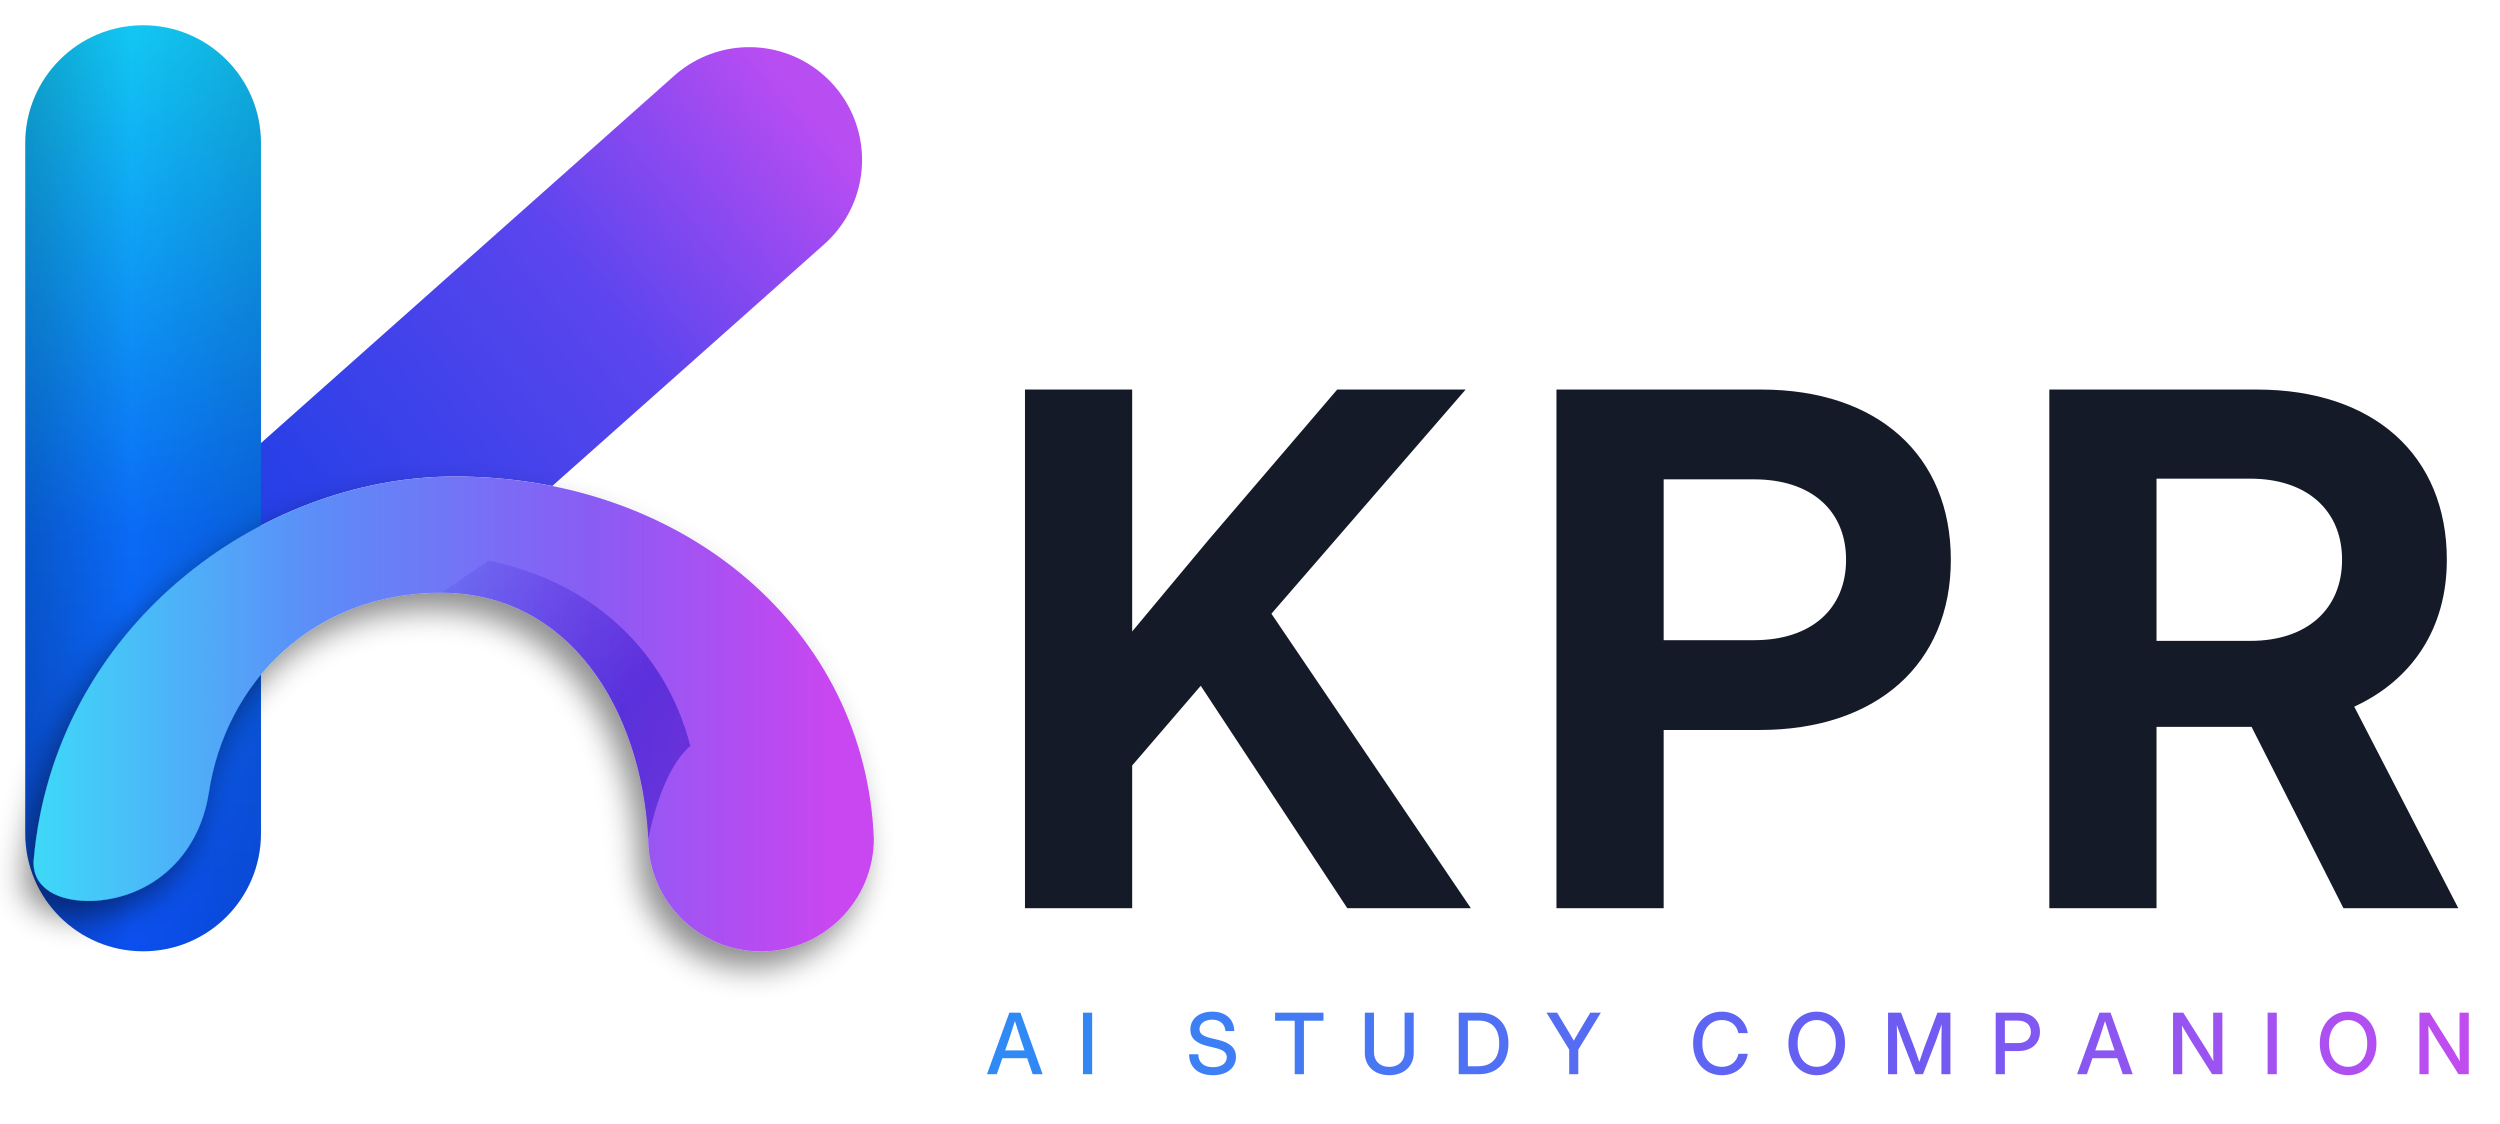
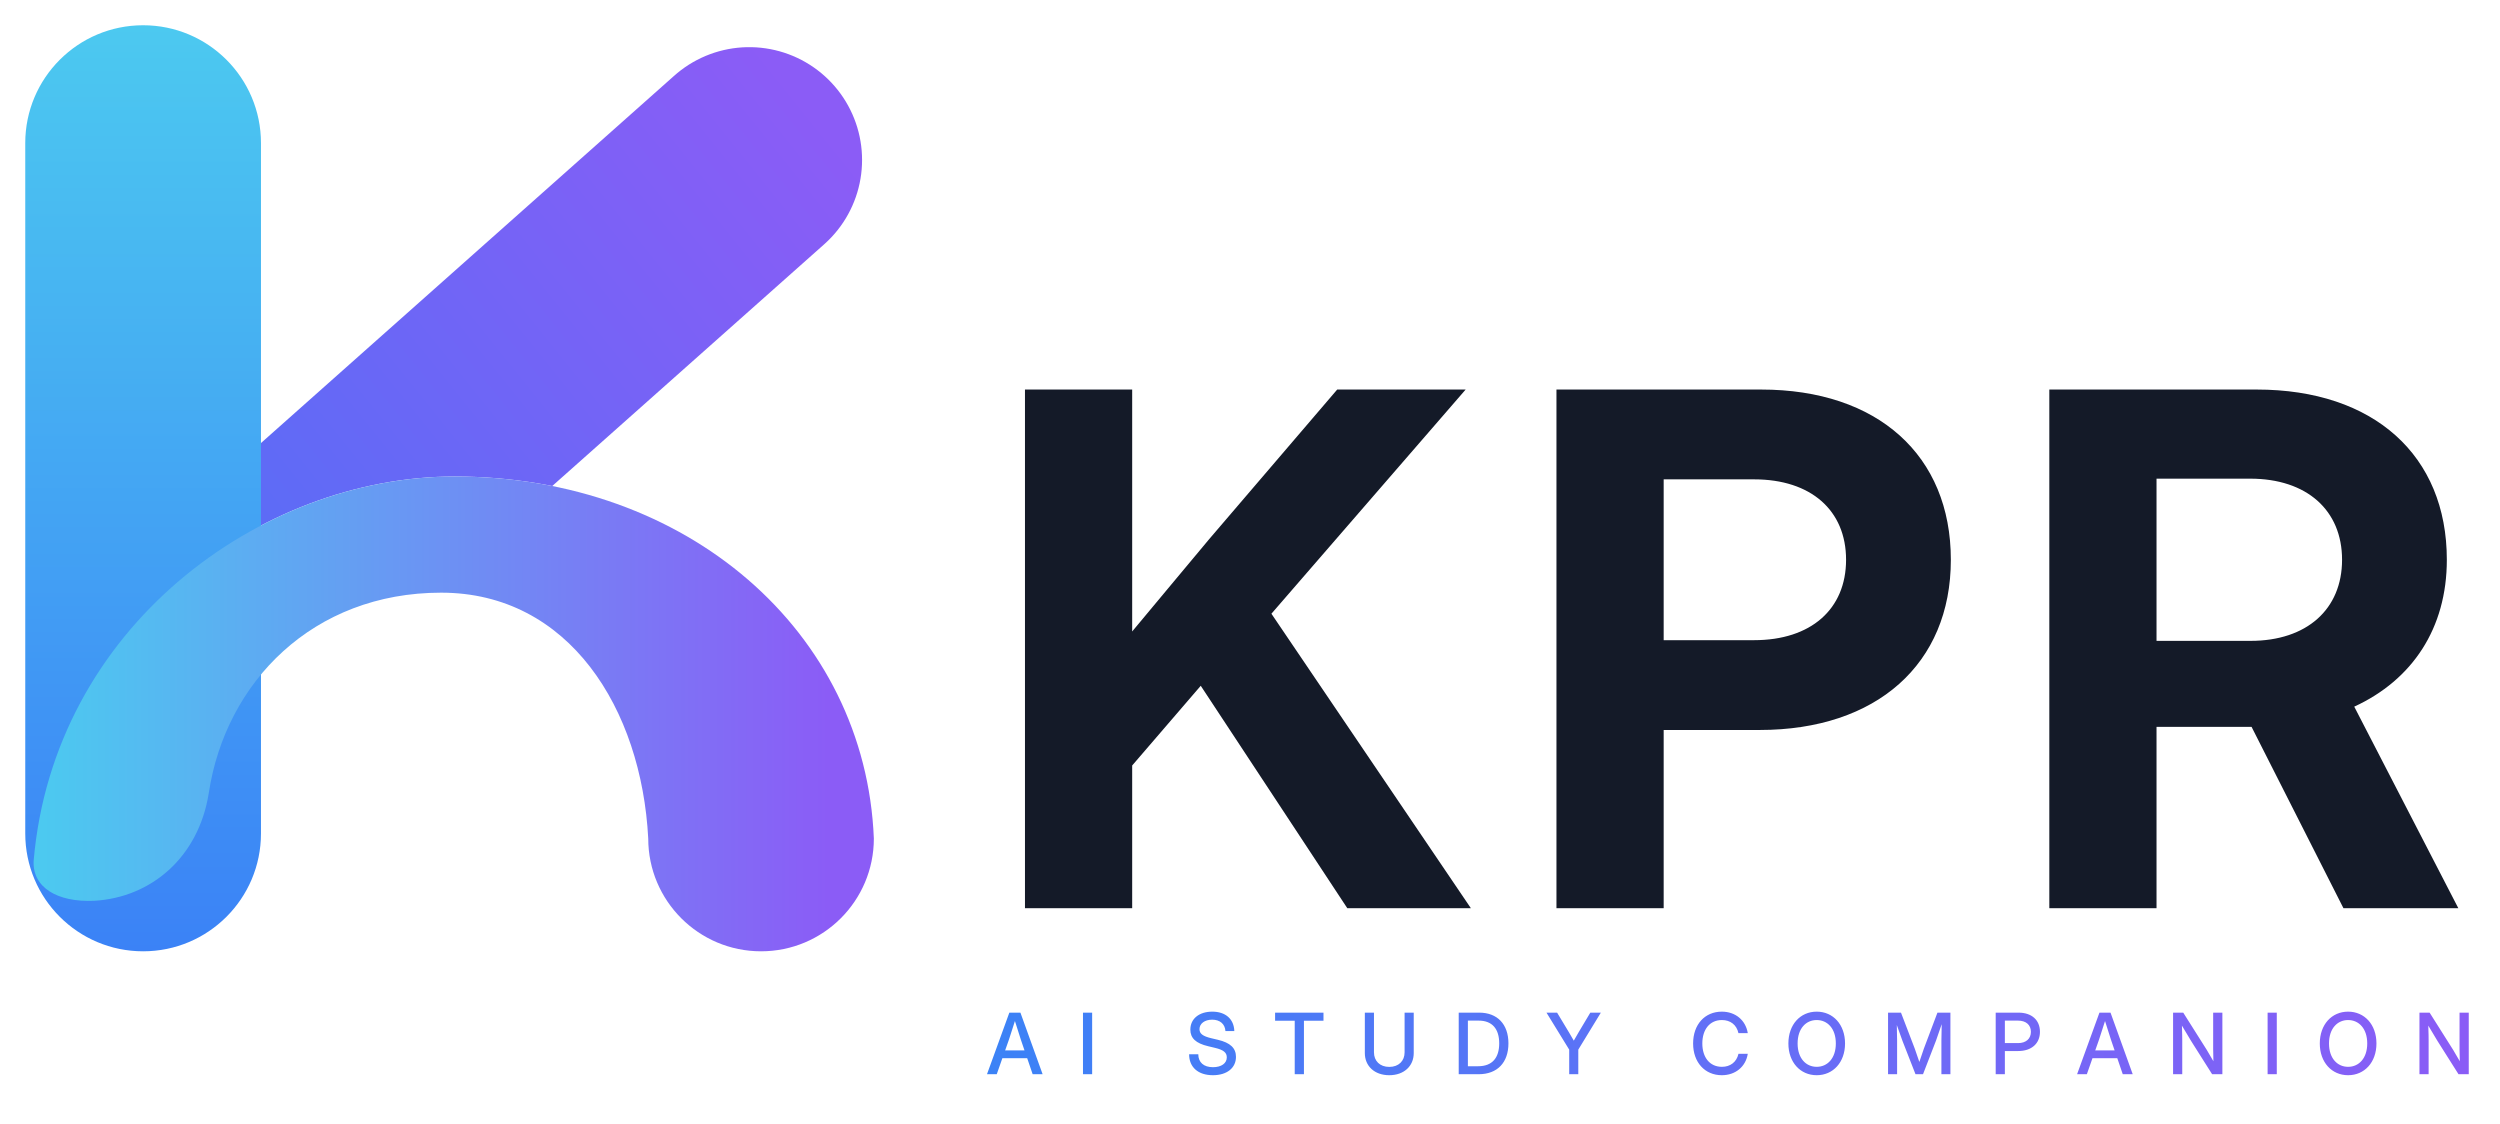
<svg xmlns="http://www.w3.org/2000/svg" viewBox="0 0 768 345" role="img" aria-label="KPR — AI Study Companion">
  <defs>
    <linearGradient id="kStem" x1="0" y1="110" x2="0" y2="660" gradientUnits="userSpaceOnUse">
-       <stop offset="0" stop-color="#12C8F4" />
-       <stop offset="0.55" stop-color="#0A6AF6" />
-       <stop offset="1" stop-color="#0B4FF0" />
-     </linearGradient>
-     <linearGradient id="kStemShade" x1="75" y1="0" x2="215" y2="0" gradientUnits="userSpaceOnUse">
-       <stop offset="0" stop-color="#000" stop-opacity="0.18" />
-       <stop offset="0.45" stop-color="#000" stop-opacity="0" />
-       <stop offset="1" stop-color="#000" stop-opacity="0.12" />
+       <stop offset="0" stop-color="#4CC9F0" />
+       <stop offset="1" stop-color="#3B82F6" />
    </linearGradient>
    <linearGradient id="kArm" x1="215" y1="430" x2="545" y2="165" gradientUnits="userSpaceOnUse">
-       <stop offset="0" stop-color="#1F3FE6" />
-       <stop offset="0.6" stop-color="#5B45EE" />
-       <stop offset="1" stop-color="#B84DF2" />
+       <stop offset="0" stop-color="#5B6CF6" />
+       <stop offset="1" stop-color="#8B5CF6" />
    </linearGradient>
    <linearGradient id="kArc" x1="86" y1="0" x2="552" y2="0" gradientUnits="userSpaceOnUse">
-       <stop offset="0" stop-color="#3FD6F8" />
-       <stop offset="0.35" stop-color="#5C8CF8" />
-       <stop offset="0.7" stop-color="#8A5CF4" />
-       <stop offset="1" stop-color="#C846F0" />
-     </linearGradient>
-     <linearGradient id="kFold" x1="300" y1="430" x2="552" y2="660" gradientUnits="userSpaceOnUse">
-       <stop offset="0" stop-color="#2A10C8" stop-opacity="0" />
-       <stop offset="0.45" stop-color="#2A10C8" stop-opacity="0.55" />
-       <stop offset="1" stop-color="#3A0FB0" stop-opacity="0.35" />
-     </linearGradient>
-     <linearGradient id="kGloss" x1="0" y1="370" x2="0" y2="430" gradientUnits="userSpaceOnUse">
-       <stop offset="0" stop-color="#fff" stop-opacity="0.28" />
-       <stop offset="1" stop-color="#fff" stop-opacity="0" />
-     </linearGradient>
-     <filter id="kDrop" filterUnits="userSpaceOnUse" x="0" y="250" width="640" height="500">
-       <feGaussianBlur in="SourceAlpha" stdDeviation="9" />
-       <feOffset dx="-6" dy="10" />
-       <feComponentTransfer>
-         <feFuncA type="linear" slope="0.45" />
-       </feComponentTransfer>
-       <feMerge>
-         <feMergeNode />
-         <feMergeNode in="SourceGraphic" />
-       </feMerge>
-     </filter>
-     <linearGradient id="kGloss2" x1="120" y1="0" x2="545" y2="0" gradientUnits="userSpaceOnUse">
-       <stop offset="0" stop-color="#fff" stop-opacity="0.45" />
-       <stop offset="0.6" stop-color="#fff" stop-opacity="0.15" />
-       <stop offset="1" stop-color="#fff" stop-opacity="0" />
+       <stop offset="0" stop-color="#4CC9F0" />
+       <stop offset="1" stop-color="#8B5CF6" />
    </linearGradient>
    <clipPath id="kAbove">
      <path d="M0 0 H640 V593 H579 C574 470 468 378 330 378 C214 378 92 468 80 606 H0 Z" />
    </clipPath>
    <linearGradient id="kTag" x1="0" y1="0" x2="457.6" y2="0" gradientUnits="userSpaceOnUse">
-       <stop offset="0" stop-color="#2E8BF5" />
-       <stop offset="0.6" stop-color="#6A5CF2" />
-       <stop offset="1" stop-color="#C24CF0" />
+       <stop offset="0" stop-color="#3B82F6" />
+       <stop offset="1" stop-color="#8B5CF6" />
    </linearGradient>
  </defs>
  <g transform="translate(0 0) scale(0.51724) translate(-60 -95)">
    <path d="M190 470 L505 190" stroke="url(#kArm)" stroke-width="134" stroke-linecap="round" fill="none" clip-path="url(#kAbove)" />
    <rect x="75" y="110" width="140" height="550" rx="70" fill="url(#kStem)" />
-     <rect x="75" y="110" width="140" height="550" rx="70" fill="url(#kStemShade)" />
-     <g filter="url(#kDrop)">
+     <g>
      <path d="M80 606 C92 468 214 378 330 378 C468 378 574 470 579 593 A67 67 0 0 1 445 593 C441 516 398 447 322 447 C246 447 194 500 184 566 C178 604 150 628 116 630 C94 631 79 622 80 606 Z" fill="url(#kArc)" />
    </g>
-     <path d="M322 447 C398 447 441 516 445 593 C452 560 462 545 470 538 C455 480 410 440 350 428 C338 436 330 442 322 447 Z" fill="url(#kFold)" />
  </g>
  <path transform="translate(303.0 279)" fill="#141A28" d="M11.87 0.0H44.805V-43.843L65.871 -68.331L110.89 0.0H148.852L87.579 -90.466L147.248 -159.331H107.789L68.438 -113.35C60.524 -103.833 52.611 -94.422 44.805 -85.012V-159.331H11.87Z M175.144 0.0H208.08V-54.75H237.594C273.416 -54.75 296.3 -74.96 296.3 -107.041C296.3 -139.121 273.844 -159.331 238.021 -159.331H175.144ZM208.08 -82.339V-131.742H235.883C253.313 -131.742 264.113 -122.225 264.113 -107.041C264.113 -91.856 253.313 -82.339 235.883 -82.339Z M326.55 0.0H359.485V-55.712H388.357C388.464 -55.712 388.571 -55.712 388.678 -55.712L416.908 0.0H452.197L420.223 -61.915C438.081 -70.148 448.668 -85.975 448.668 -107.041C448.668 -139.121 426.212 -159.331 390.282 -159.331H326.55ZM359.485 -82.125V-131.956H388.25C405.68 -131.956 416.481 -122.225 416.481 -107.041C416.481 -91.856 405.68 -82.125 388.357 -82.125Z" />
  <path transform="translate(303.0 330)" fill="url(#kTag)" d="M0.203 0.0H3.199L4.926 -4.913H12.556L14.231 0.0H17.291L10.474 -18.916H7.071ZM5.776 -7.312 6.957 -10.664C7.478 -12.226 8.023 -13.889 8.785 -16.339C9.534 -13.889 10.067 -12.226 10.588 -10.664L11.73 -7.312Z M32.508 -18.916H29.69V0.0H32.508Z  M69.62 0.305C73.911 0.305 76.691 -1.93 76.691 -5.332C76.691 -8.036 74.939 -9.674 71.143 -10.575L69.099 -11.058C66.496 -11.68 65.481 -12.467 65.481 -13.838C65.481 -15.552 67.093 -16.758 69.378 -16.758C71.765 -16.758 73.314 -15.425 73.454 -13.254H76.183C76.069 -16.948 73.492 -19.221 69.416 -19.221C65.354 -19.221 62.675 -17.024 62.675 -13.698C62.675 -11.083 64.351 -9.496 68.172 -8.595L70.242 -8.1C72.87 -7.478 73.872 -6.64 73.872 -5.18C73.872 -3.339 72.184 -2.158 69.62 -2.158C66.788 -2.158 65.125 -3.631 65.113 -6.132H62.294C62.294 -2.133 65.087 0.305 69.62 0.305Z M88.709 -16.44H94.739V0.0H97.57V-16.44H103.575V-18.916H88.709Z M123.781 0.305C128.326 0.305 131.297 -2.526 131.297 -6.475V-18.916H128.491V-6.703C128.491 -4.113 126.701 -2.247 123.781 -2.247C120.874 -2.247 119.084 -4.113 119.084 -6.703V-18.916H116.278V-6.475C116.278 -2.526 119.236 0.305 123.781 0.305Z M151.236 0.0C157.012 0.0 160.389 -3.605 160.389 -9.483C160.389 -15.336 157 -18.916 151.427 -18.916H145.117V0.0ZM147.935 -2.45V-16.466H151.249C155.464 -16.466 157.558 -13.863 157.558 -9.483C157.558 -5.078 155.464 -2.45 151.058 -2.45Z M179.059 0.0H181.852V-7.554L188.784 -18.916H185.547L181.992 -12.949C181.459 -12.061 180.964 -11.185 180.469 -10.309C179.974 -11.185 179.466 -12.061 178.933 -12.949L175.34 -18.916H172.077L179.059 -7.554Z  M225.946 0.305C230.072 0.305 233.272 -2.247 233.919 -6.271H231.063C230.466 -3.707 228.536 -2.272 225.972 -2.272C222.239 -2.272 219.954 -5.167 219.954 -9.445C219.954 -13.749 222.239 -16.644 225.972 -16.644C228.549 -16.644 230.491 -15.196 231.05 -12.619H233.919C233.259 -16.656 230.072 -19.221 225.946 -19.221C220.716 -19.221 217.123 -15.272 217.123 -9.445C217.123 -3.656 220.729 0.305 225.946 0.305Z M255.09 0.305C260.13 0.305 263.799 -3.656 263.799 -9.445C263.799 -15.26 260.13 -19.221 255.09 -19.221C250.05 -19.221 246.394 -15.26 246.394 -9.445C246.394 -3.669 250.05 0.305 255.09 0.305ZM255.09 -2.272C251.827 -2.272 249.225 -4.837 249.225 -9.445C249.225 -14.079 251.827 -16.644 255.09 -16.644C258.353 -16.644 260.968 -14.079 260.968 -9.445C260.968 -4.837 258.353 -2.272 255.09 -2.272Z M277.01 0.0H279.79V-10.309C279.79 -11.591 279.74 -13.394 279.702 -15.107C280.387 -13.152 281.022 -11.35 281.415 -10.309L285.44 0.0H287.75L291.737 -10.309C292.143 -11.388 292.79 -13.317 293.489 -15.374C293.451 -13.584 293.4 -11.654 293.4 -10.309V0.0H296.167V-18.916H292.181L288.004 -7.833C287.674 -6.868 287.052 -5.078 286.621 -3.771C286.189 -5.078 285.567 -6.868 285.224 -7.833L280.984 -18.916H277.01Z M310.077 0.0H312.895V-7.122H316.996C321.045 -7.122 323.673 -9.395 323.673 -13.025C323.673 -16.644 321.134 -18.916 317.085 -18.916H310.077ZM312.895 -9.56V-16.466H316.945C319.382 -16.466 320.893 -15.158 320.893 -13.025C320.893 -10.893 319.382 -9.56 316.945 -9.56Z M335.082 0.0H338.078L339.804 -4.913H347.434L349.11 0.0H352.17L345.352 -18.916H341.95ZM340.655 -7.312 341.836 -10.664C342.356 -12.226 342.902 -13.889 343.664 -16.339C344.413 -13.889 344.946 -12.226 345.467 -10.664L346.609 -7.312Z M364.568 0.0H367.387V-10.232C367.387 -11.07 367.374 -12.708 367.285 -14.93C368.542 -12.771 369.57 -11.058 370.103 -10.22L376.565 0.0H379.714V-18.916H376.883V-7.655C376.883 -6.97 376.908 -5.357 376.959 -3.986C376.197 -5.332 375.359 -6.767 374.915 -7.478L367.691 -18.916H364.568Z M396.429 -18.916H393.61V0.0H396.429Z M418.336 0.305C423.376 0.305 427.045 -3.656 427.045 -9.445C427.045 -15.26 423.376 -19.221 418.336 -19.221C413.296 -19.221 409.64 -15.26 409.64 -9.445C409.64 -3.669 413.296 0.305 418.336 0.305ZM418.336 -2.272C415.073 -2.272 412.471 -4.837 412.471 -9.445C412.471 -14.079 415.073 -16.644 418.336 -16.644C421.599 -16.644 424.214 -14.079 424.214 -9.445C424.214 -4.837 421.599 -2.272 418.336 -2.272Z M440.256 0.0H443.074V-10.232C443.074 -11.07 443.062 -12.708 442.973 -14.93C444.23 -12.771 445.258 -11.058 445.791 -10.22L452.253 0.0H455.402V-18.916H452.571V-7.655C452.571 -6.97 452.596 -5.357 452.647 -3.986C451.885 -5.332 451.047 -6.767 450.603 -7.478L443.379 -18.916H440.256Z" />
</svg>
